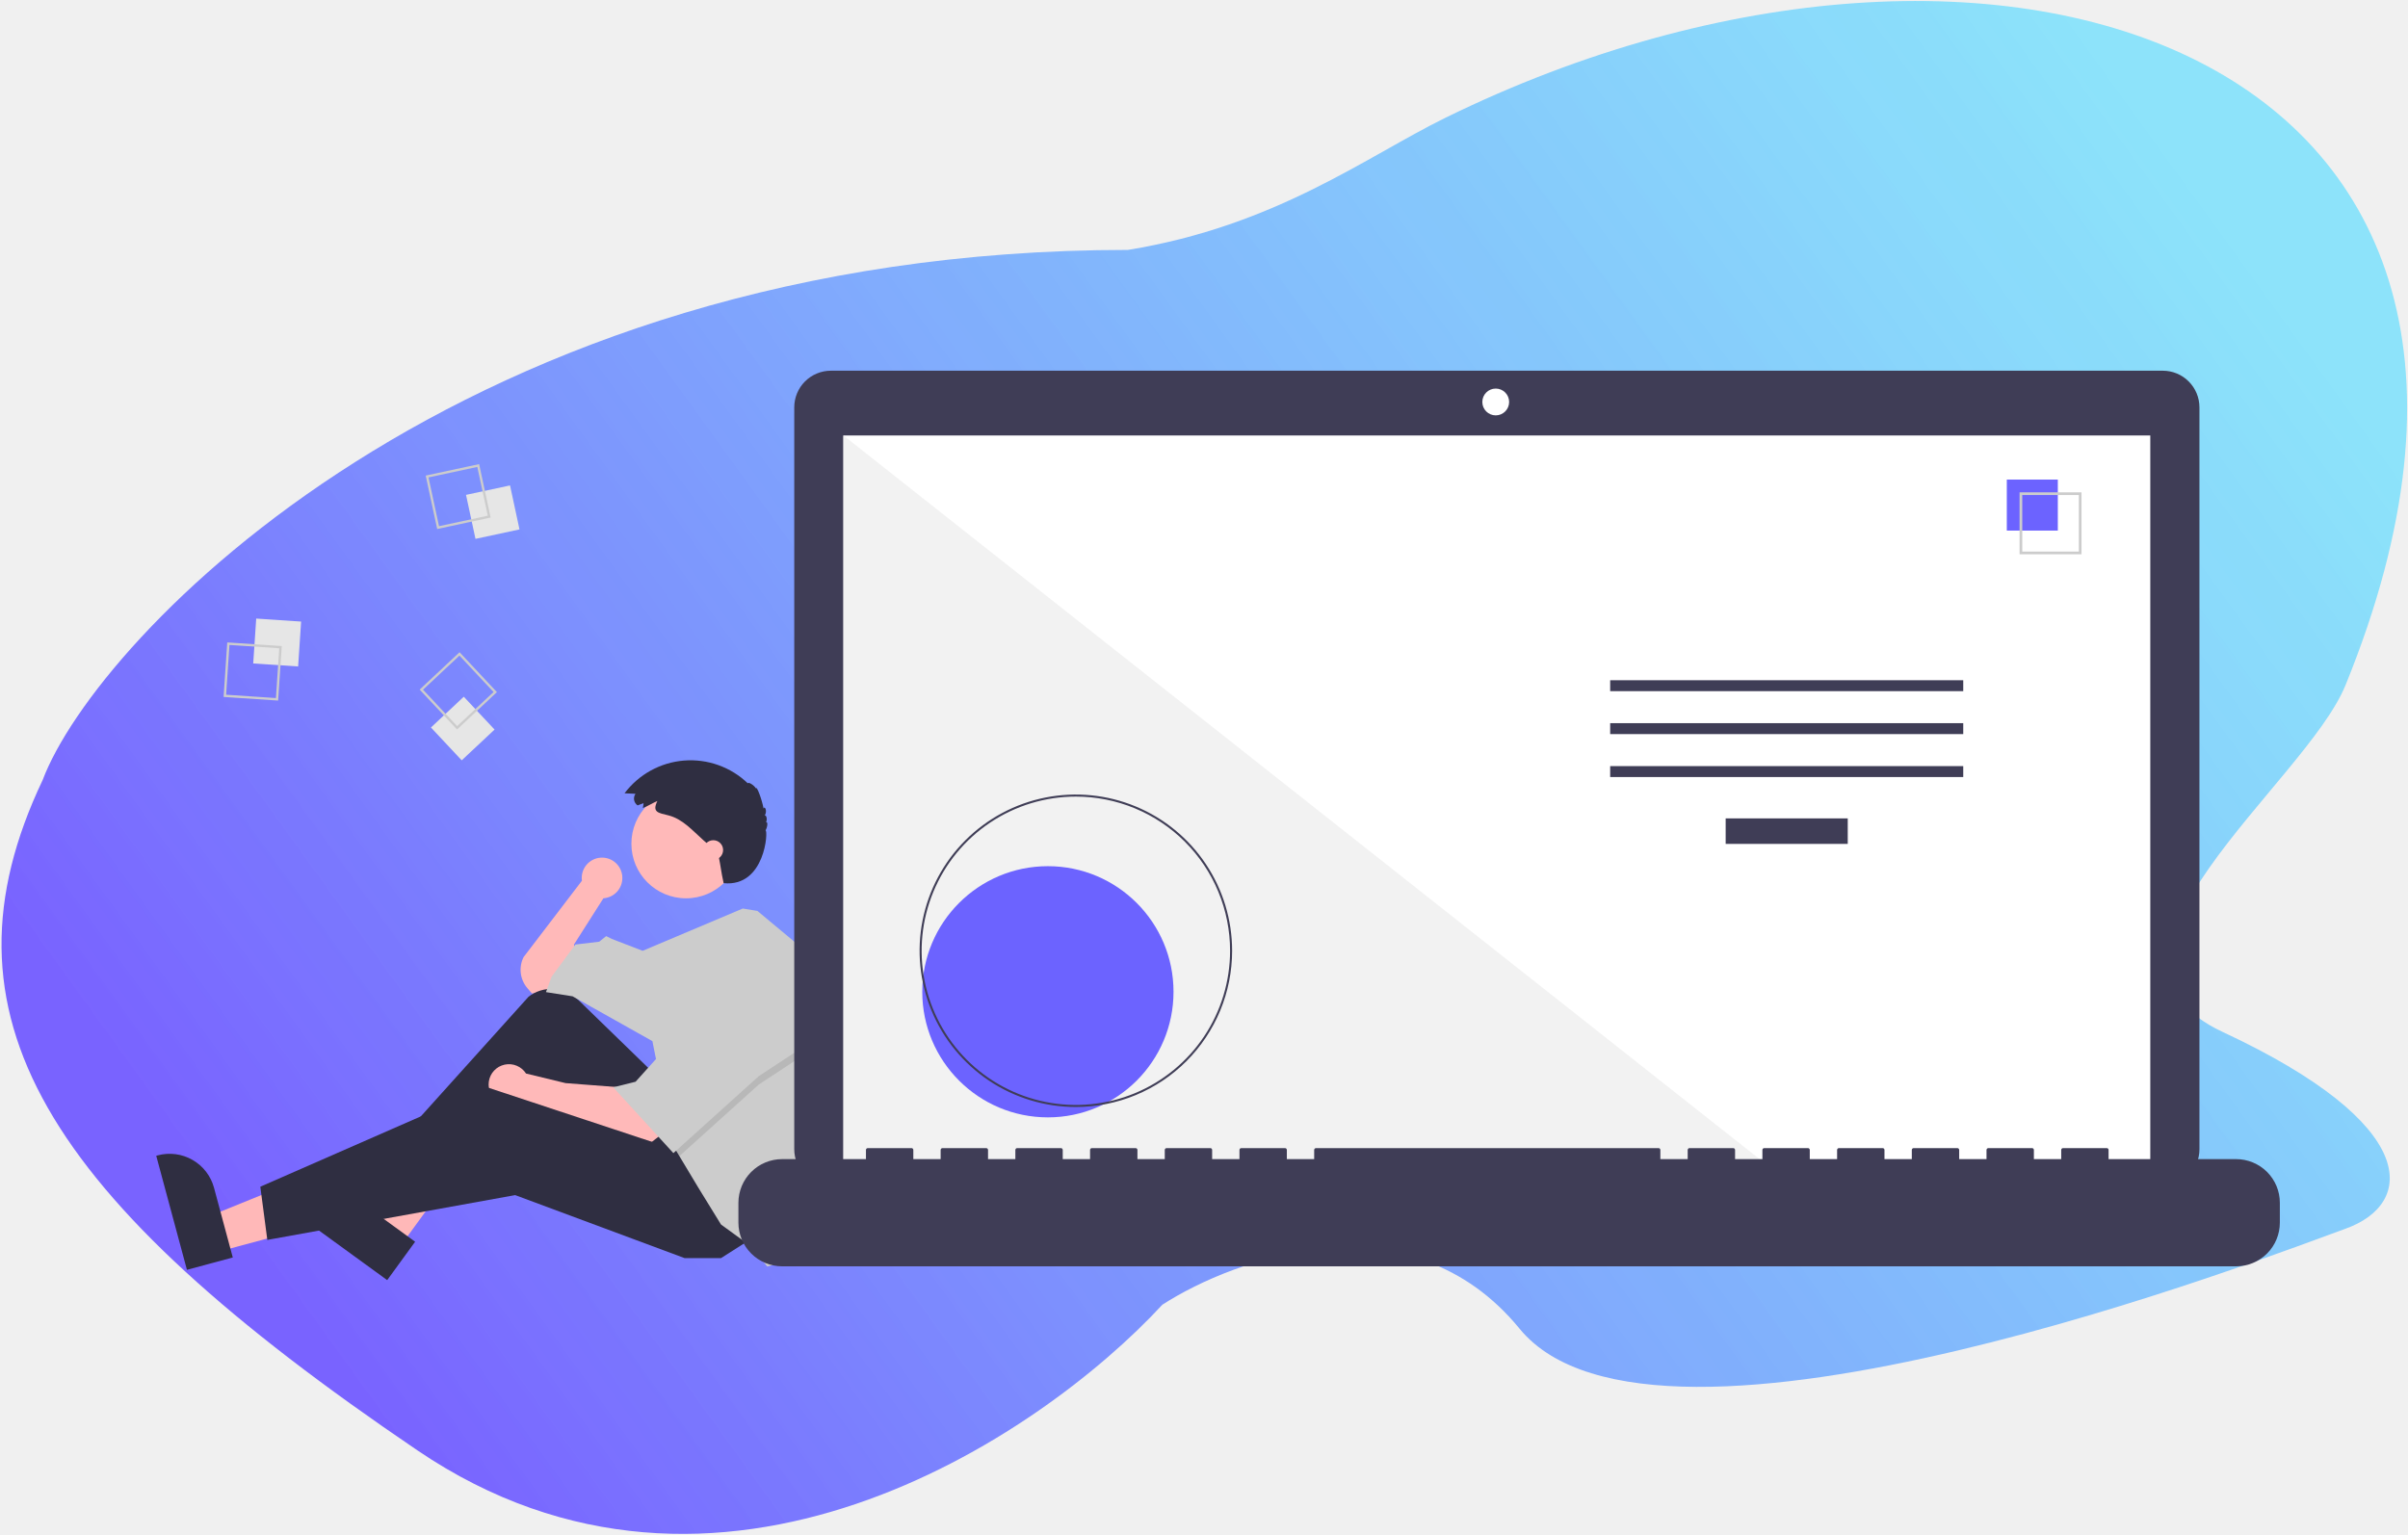
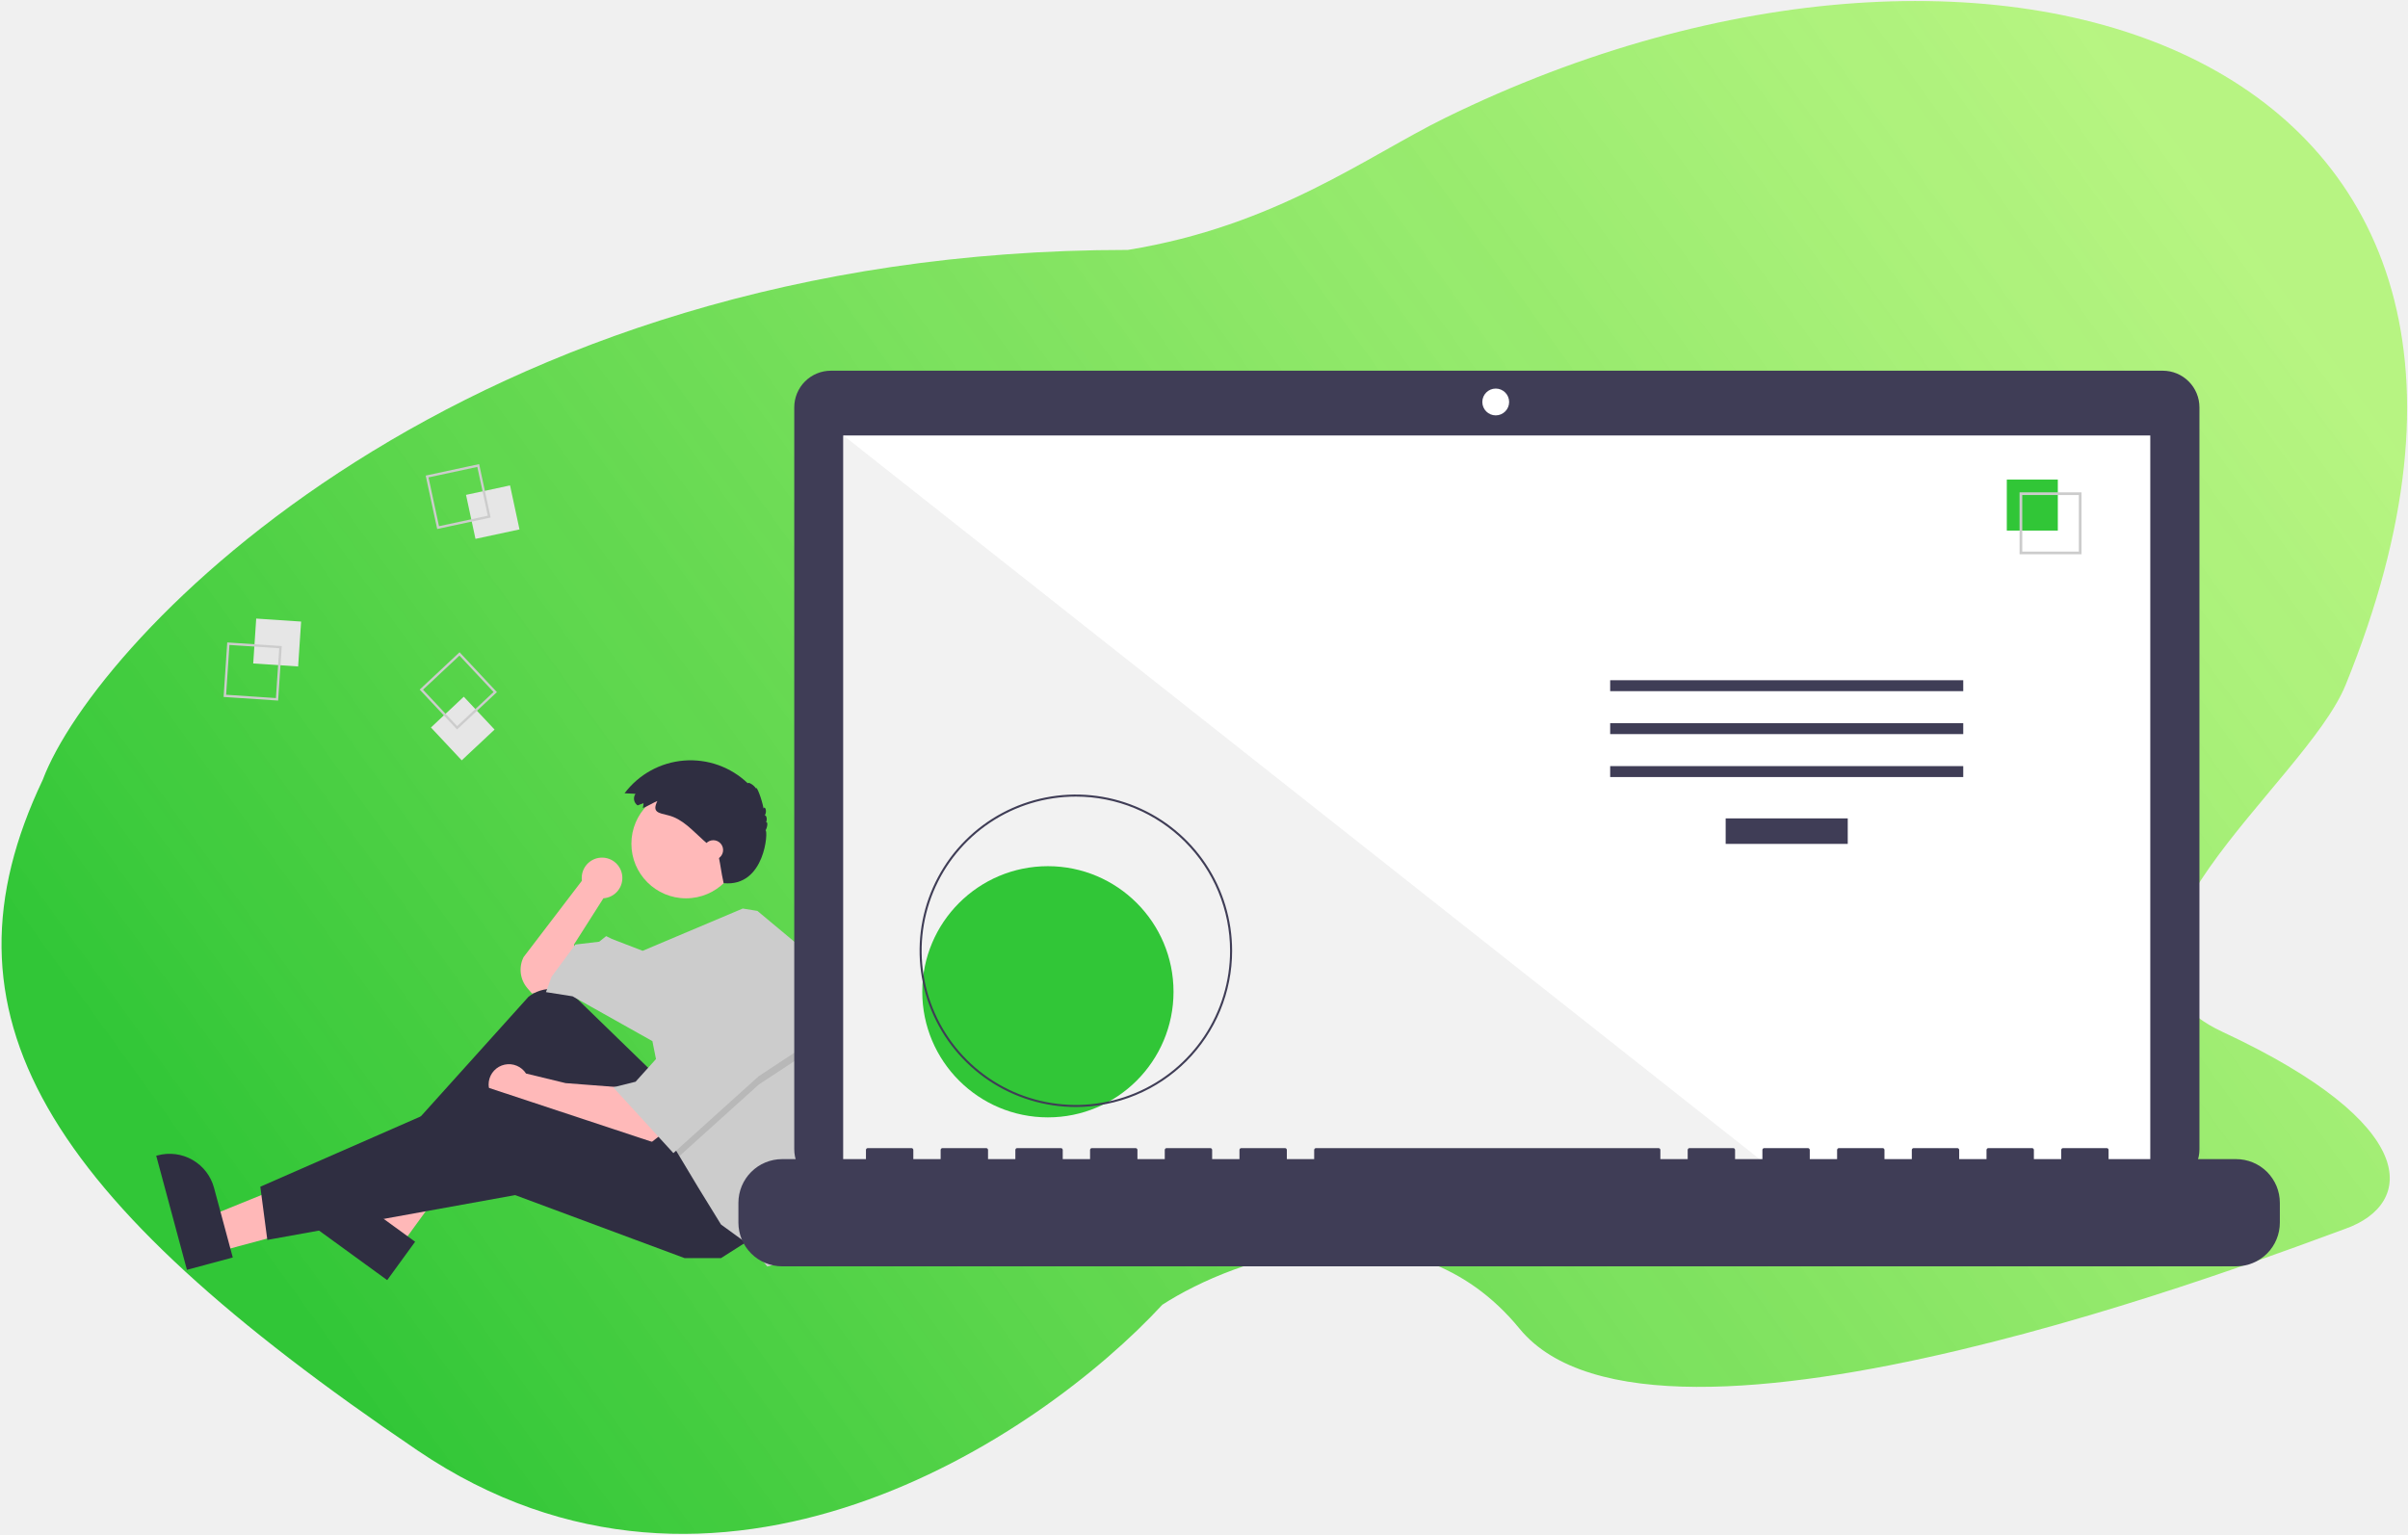
<svg xmlns="http://www.w3.org/2000/svg" width="1156" height="737" viewBox="0 0 1156 737" fill="none">
  <g id="undraw_Code_thinking_re_gka2 1">
    <path id="bg-splash" d="M541.5 120C221.5 120 46 306.667 20.5 374.5C-33 487 20.5 574.5 200.5 696.5C344.5 794.1 498.833 690.5 558 626.5C593.333 603.667 677.1 574 729.5 638C795 718 1092.5 602 1126 590C1159.5 578 1162.5 540 1067 495.5C990.6 459.9 1106.64 376.5 1126 329C1250.5 23.5 957.955 -72.907 694 56.5C656 75.13 612.7 108.4 541.5 120Z" fill="url(#paint0_linear)" />
    <g id="body">
-       <path id="Vector" d="M298.77 421.614C298.78 420.274 298.512 418.946 297.986 417.714C297.459 416.481 296.683 415.371 295.708 414.451C294.733 413.532 293.578 412.823 292.317 412.37C291.056 411.917 289.714 411.729 288.377 411.817C287.04 411.905 285.735 412.268 284.544 412.884C283.353 413.499 282.302 414.353 281.456 415.393C280.61 416.432 279.988 417.635 279.628 418.926C279.267 420.217 279.177 421.569 279.363 422.896L251.348 459.582C250.153 461.973 249.69 464.663 250.016 467.316C250.343 469.969 251.445 472.467 253.184 474.496L255.382 477.06L265.465 475.043L276.893 464.96L275.548 453.532L289.665 431.349L289.647 431.333C292.118 431.176 294.436 430.083 296.131 428.278C297.825 426.473 298.769 424.09 298.77 421.614V421.614Z" fill="#FFB9B9" />
+       <path id="Vector" d="M298.77 421.614C298.78 420.274 298.512 418.946 297.986 417.714C297.459 416.481 296.683 415.371 295.708 414.451C294.733 413.532 293.578 412.823 292.317 412.37C291.056 411.917 289.714 411.729 288.377 411.817C287.04 411.905 285.735 412.268 284.544 412.884C283.353 413.499 282.302 414.353 281.456 415.393C280.61 416.432 279.988 417.635 279.628 418.926C279.267 420.217 279.177 421.569 279.363 422.896L251.348 459.582C250.153 461.973 249.69 464.663 250.016 467.316C250.343 469.969 251.445 472.467 253.184 474.496L255.382 477.06L265.465 475.043L276.893 464.96L275.548 453.532L289.665 431.349L289.647 431.333C292.118 431.176 294.436 430.083 296.131 428.278C297.825 426.473 298.769 424.09 298.77 421.614Z" fill="#FFB9B9" />
      <path id="Vector_2" d="M105.041 600.968L100.468 583.984L163.8 558.265L170.549 583.331L105.041 600.968Z" fill="#FFB8B8" />
      <path id="Vector_3" d="M89.744 609.732L75 554.97L75.693 554.783C81.346 553.261 87.372 554.047 92.445 556.968C97.519 559.889 101.224 564.706 102.747 570.358L102.747 570.36L111.752 603.807L89.744 609.732Z" fill="#2F2E41" />
      <path id="Vector_4" d="M192.278 598.254L178.054 587.91L211.185 528.121L232.179 543.388L192.278 598.254Z" fill="#FFB8B8" />
      <path id="Vector_5" d="M185.879 614.681L140.013 581.326L140.435 580.746C143.878 576.011 149.061 572.838 154.843 571.925C160.626 571.012 166.534 572.433 171.269 575.875L171.271 575.876L199.284 596.249L185.879 614.681Z" fill="#2F2E41" />
      <path id="Vector_6" d="M313.192 514.704L277.397 479.932C274.273 476.897 270.159 475.092 265.81 474.849C261.462 474.606 257.172 475.942 253.729 478.609L186.143 553.693L192.193 563.104L256.726 519.41L300.42 576.548L342.098 555.71L313.192 514.704Z" fill="#2F2E41" />
      <path id="Vector_7" d="M297.731 522.099L271.515 520.082L252.529 515.479C251.456 513.806 249.898 512.501 248.064 511.737C246.229 510.974 244.205 510.79 242.262 511.209C240.319 511.628 238.551 512.63 237.194 514.082C235.837 515.534 234.956 517.365 234.668 519.331C234.381 521.298 234.701 523.305 235.586 525.084C236.47 526.864 237.878 528.33 239.619 529.288C241.361 530.245 243.353 530.648 245.329 530.442C247.306 530.236 249.172 529.431 250.679 528.135L250.676 528.149L262.104 532.854L311.176 549.66L317.226 544.954L297.731 522.099Z" fill="#FFB9B9" />
      <path id="Vector_8" d="M360.92 594.699L346.131 604.11H328.653L247.315 573.86L128.332 595.371L124.971 569.826L233.871 522.099L329.326 553.693L360.92 594.699Z" fill="#2F2E41" />
-       <path id="Vector_9" d="M397.159 509.804C397.159 525.626 394.666 541.349 389.772 556.395L387.809 562.432L378.398 605.454L368.315 608.143L360.92 598.732L346.131 587.976L335.376 570.499L326.153 555.132L323.276 550.332L313.192 499.915L274.876 478.404L262.104 476.388L264.793 468.993L276.22 453.532L287.648 452.188L291.009 449.499L293.698 450.843L308.521 456.553L356.578 436.249L363.609 437.399L387.809 457.566C393.995 474.287 397.161 491.975 397.159 509.804V509.804Z" fill="#CCCCCC" />
+       <path id="Vector_9" d="M397.159 509.804C397.159 525.626 394.666 541.349 389.772 556.395L387.809 562.432L378.398 605.454L368.315 608.143L360.92 598.732L346.131 587.976L335.376 570.499L326.153 555.132L323.276 550.332L313.192 499.915L274.876 478.404L262.104 476.388L264.793 468.993L276.22 453.532L287.648 452.188L291.009 449.499L293.698 450.843L308.521 456.553L356.578 436.249L363.609 437.399L387.809 457.566C393.995 474.287 397.161 491.975 397.159 509.804Z" fill="#CCCCCC" />
      <path id="Vector_10" opacity="0.1" d="M389.825 503.949L364.281 520.754L326.153 555.131L323.276 550.332L315.209 509.999H317.226L338.065 471.683L389.825 503.949Z" fill="black" />
      <path id="Vector_11" d="M338.065 467.649L317.226 505.965L305.126 519.41L294.371 522.099L323.276 553.693L364.281 516.721L389.825 499.915L338.065 467.649Z" fill="#CCCCCC" />
    </g>
    <g id="head">
      <path id="Vector_12" d="M329.326 431.349C343.805 431.349 355.542 419.611 355.542 405.132C355.542 390.653 343.805 378.916 329.326 378.916C314.847 378.916 303.109 390.653 303.109 405.132C303.109 419.611 314.847 431.349 329.326 431.349Z" fill="#FFB9B9" />
      <path id="Vector_13" d="M308.935 385.639L306.094 386.732C305.663 386.44 305.293 386.066 305.007 385.631C304.72 385.197 304.522 384.71 304.423 384.198C304.325 383.687 304.328 383.161 304.433 382.651C304.538 382.141 304.742 381.657 305.034 381.225C305.049 381.203 305.065 381.18 305.08 381.158L299.831 380.912C303.201 376.425 307.485 372.704 312.4 369.995C317.316 367.287 322.75 365.653 328.344 365.203C333.938 364.752 339.564 365.494 344.849 367.38C350.135 369.266 354.96 372.253 359.005 376.143C359.244 375.32 361.849 376.921 362.912 378.545C363.27 377.206 365.713 383.68 366.577 388.257C366.977 386.733 368.514 389.193 367.167 391.554C368.021 391.429 368.406 393.613 367.746 394.83C368.68 394.391 368.522 396.999 367.509 398.741C368.842 398.623 367.396 426.072 347.396 424.072C346.003 417.675 346.396 418.072 344.756 409.846C343.993 409.036 343.157 408.298 342.323 407.562L337.81 403.578C332.563 398.946 327.79 393.23 320.799 391.499C315.996 390.309 312.958 390.04 315.576 384.627C313.211 385.614 311.002 387.082 308.615 387.999C308.647 387.242 308.981 386.396 308.935 385.639Z" fill="#2F2E41" />
      <path id="Vector_14" d="M342.434 412.863C345.033 412.863 347.14 410.756 347.14 408.157C347.14 405.559 345.033 403.452 342.434 403.452C339.835 403.452 337.729 405.559 337.729 408.157C337.729 410.756 339.835 412.863 342.434 412.863Z" fill="#FFB9B9" />
    </g>
    <g id="thought-3">
      <path id="Vector_15" d="M222.65 334.547L206.878 349.32L221.651 365.092L237.423 350.319L222.65 334.547Z" fill="#E6E6E6" />
      <path id="Vector_16" d="M238.557 332.337L219.405 350.276L201.466 331.124L220.618 313.186L238.557 332.337ZM219.458 348.663L236.944 332.285L220.565 314.798L203.079 331.177L219.458 348.663Z" fill="#CCCCCC" />
    </g>
    <g id="thought-2">
      <path id="Vector_17" d="M122.998 297.022L121.562 318.585L143.124 320.021L144.56 298.458L122.998 297.022Z" fill="#E6E6E6" />
      <path id="Vector_18" d="M109.086 308.472L135.268 310.216L133.525 336.398L107.342 334.655L109.086 308.472ZM134.054 311.278L110.148 309.686L108.556 333.592L132.462 335.184L134.054 311.278Z" fill="#CCCCCC" />
    </g>
    <g id="thought-1">
      <path id="Vector_19" d="M244.85 233.084L223.722 237.623L228.262 258.751L249.39 254.212L244.85 233.084Z" fill="#E6E6E6" />
      <path id="Vector_20" d="M230.02 222.85L235.533 248.505L209.878 254.018L204.365 228.363L230.02 222.85ZM234.178 247.63L229.145 224.205L205.72 229.238L210.754 252.663L234.178 247.63Z" fill="#CCCCCC" />
    </g>
    <g id="computer">
-       <path id="Vector_21" d="M1038.28 178H398.894C396.583 178 394.295 178.455 392.16 179.34C390.025 180.224 388.084 181.52 386.45 183.154C384.816 184.789 383.52 186.729 382.635 188.864C381.751 190.999 381.296 193.287 381.296 195.598V551.851C381.296 554.162 381.751 556.45 382.635 558.585C383.52 560.721 384.816 562.661 386.45 564.295C388.084 565.929 390.025 567.225 392.16 568.11C394.295 568.994 396.583 569.449 398.894 569.449H1038.28C1042.94 569.449 1047.42 567.595 1050.72 564.295C1054.02 560.994 1055.88 556.518 1055.88 551.851V195.598C1055.88 190.931 1054.02 186.455 1050.72 183.154C1047.42 179.854 1042.94 178 1038.28 178V178Z" fill="#3F3D56" />
+       <path id="Vector_21" d="M1038.28 178H398.894C396.583 178 394.295 178.455 392.16 179.34C390.025 180.224 388.084 181.52 386.45 183.154C384.816 184.789 383.52 186.729 382.635 188.864C381.751 190.999 381.296 193.287 381.296 195.598V551.851C381.296 554.162 381.751 556.45 382.635 558.585C383.52 560.721 384.816 562.661 386.45 564.295C388.084 565.929 390.025 567.225 392.16 568.11C394.295 568.994 396.583 569.449 398.894 569.449H1038.28C1042.94 569.449 1047.42 567.595 1050.72 564.295C1054.02 560.994 1055.88 556.518 1055.88 551.851V195.598C1055.88 190.931 1054.02 186.455 1050.72 183.154C1047.42 179.854 1042.94 178 1038.28 178Z" fill="#3F3D56" />
      <path id="Vector_22" d="M1032.28 209.101H404.89V563.014H1032.28V209.101Z" fill="white" />
      <path id="Vector_23" d="M718.049 199.449C721.603 199.449 724.484 196.568 724.484 193.014C724.484 189.461 721.603 186.58 718.049 186.58C714.496 186.58 711.615 189.461 711.615 193.014C711.615 196.568 714.496 199.449 718.049 199.449Z" fill="white" />
      <path id="Vector_24" d="M852.858 563.015H404.89V209.102L852.858 563.015Z" fill="#F2F2F2" />
-       <path id="Vector_25" d="M1073.49 556.58H1012.26V552.168C1012.26 552.053 1012.24 551.94 1012.2 551.833C1012.15 551.727 1012.09 551.631 1012.01 551.55C1011.92 551.468 1011.83 551.404 1011.72 551.36C1011.62 551.316 1011.5 551.293 1011.39 551.293H990.394C990.279 551.293 990.166 551.316 990.06 551.36C989.953 551.404 989.857 551.468 989.776 551.55C989.694 551.631 989.63 551.727 989.586 551.833C989.542 551.939 989.52 552.053 989.52 552.168V556.58H976.399V552.168C976.399 552.053 976.376 551.94 976.332 551.833C976.289 551.727 976.224 551.631 976.143 551.55C976.062 551.468 975.965 551.404 975.859 551.36C975.753 551.316 975.639 551.293 975.524 551.293H954.532C954.417 551.293 954.303 551.316 954.197 551.36C954.091 551.404 953.994 551.468 953.913 551.55C953.832 551.631 953.767 551.727 953.723 551.833C953.679 551.94 953.657 552.053 953.657 552.168V552.168V556.58H940.536V552.168C940.536 552.053 940.514 551.94 940.47 551.833C940.426 551.727 940.361 551.631 940.28 551.55C940.199 551.468 940.102 551.404 939.996 551.36C939.89 551.316 939.776 551.293 939.662 551.293H918.669C918.554 551.293 918.44 551.316 918.334 551.36C918.228 551.404 918.131 551.468 918.05 551.55C917.969 551.631 917.904 551.727 917.86 551.833C917.816 551.94 917.794 552.053 917.794 552.168V552.168V556.58H904.673V552.168C904.673 552.053 904.651 551.94 904.607 551.833C904.563 551.727 904.498 551.631 904.417 551.55C904.336 551.468 904.24 551.404 904.133 551.36C904.027 551.316 903.914 551.293 903.799 551.293H882.806C882.691 551.293 882.577 551.316 882.471 551.36C882.365 551.404 882.268 551.468 882.187 551.55C882.106 551.631 882.042 551.727 881.998 551.833C881.954 551.939 881.931 552.053 881.931 552.168V556.58H868.811V552.168C868.811 552.053 868.788 551.94 868.744 551.833C868.7 551.727 868.636 551.631 868.554 551.55C868.473 551.468 868.377 551.404 868.271 551.36C868.164 551.316 868.051 551.293 867.936 551.293H846.943C846.828 551.293 846.714 551.316 846.608 551.36C846.502 551.404 846.406 551.468 846.324 551.55C846.243 551.631 846.179 551.727 846.135 551.833C846.091 551.94 846.068 552.053 846.068 552.168V552.168V556.58H832.948V552.168C832.948 552.053 832.925 551.94 832.881 551.833C832.837 551.727 832.773 551.631 832.691 551.55C832.61 551.468 832.514 551.404 832.408 551.36C832.301 551.316 832.188 551.293 832.073 551.293H811.08C810.965 551.293 810.851 551.316 810.745 551.36C810.639 551.404 810.543 551.468 810.461 551.55C810.38 551.631 810.316 551.727 810.272 551.833C810.228 551.94 810.205 552.053 810.205 552.168V552.168V556.58H797.085V552.168C797.085 552.053 797.062 551.94 797.018 551.833C796.974 551.727 796.91 551.631 796.829 551.55C796.747 551.468 796.651 551.404 796.545 551.36C796.439 551.316 796.325 551.293 796.21 551.293H631.766C631.651 551.293 631.537 551.316 631.431 551.36C631.325 551.404 631.228 551.468 631.147 551.55C631.066 551.631 631.001 551.727 630.957 551.833C630.913 551.94 630.891 552.053 630.891 552.168V552.168V556.58H617.77V552.168C617.77 552.053 617.748 551.94 617.704 551.833C617.66 551.727 617.595 551.631 617.514 551.55C617.433 551.468 617.336 551.404 617.23 551.36C617.124 551.316 617.01 551.293 616.896 551.293H595.903C595.788 551.293 595.674 551.316 595.568 551.36C595.462 551.404 595.365 551.468 595.284 551.55C595.203 551.631 595.139 551.727 595.095 551.833C595.051 551.94 595.028 552.053 595.028 552.168V552.168V556.58H581.907V552.168C581.907 552.053 581.885 551.94 581.841 551.833C581.797 551.727 581.732 551.631 581.651 551.55C581.57 551.468 581.474 551.404 581.368 551.36C581.261 551.316 581.148 551.293 581.033 551.293H560.04C559.925 551.293 559.811 551.316 559.705 551.36C559.599 551.404 559.503 551.468 559.421 551.55C559.34 551.631 559.276 551.727 559.232 551.833C559.188 551.94 559.165 552.053 559.165 552.168V552.168V556.58H546.045V552.168C546.045 552.053 546.022 551.94 545.978 551.833C545.934 551.727 545.87 551.631 545.788 551.55C545.707 551.468 545.611 551.404 545.505 551.36C545.398 551.316 545.285 551.293 545.17 551.293H524.177C524.062 551.293 523.948 551.316 523.842 551.36C523.736 551.404 523.64 551.468 523.558 551.55C523.477 551.631 523.413 551.727 523.369 551.833C523.325 551.94 523.302 552.053 523.302 552.168V552.168V556.58H510.182V552.168C510.182 552.053 510.159 551.94 510.115 551.833C510.071 551.727 510.007 551.631 509.925 551.55C509.844 551.468 509.748 551.404 509.642 551.36C509.536 551.316 509.422 551.293 509.307 551.293H488.314C488.199 551.293 488.085 551.316 487.979 551.36C487.873 551.404 487.777 551.468 487.696 551.55C487.614 551.631 487.55 551.727 487.506 551.833C487.462 551.94 487.439 552.053 487.439 552.168V552.168V556.58H474.319V552.168C474.319 552.053 474.296 551.94 474.252 551.833C474.208 551.727 474.144 551.631 474.063 551.55C473.981 551.468 473.885 551.404 473.779 551.36C473.673 551.316 473.559 551.293 473.444 551.293H452.451C452.219 551.293 451.997 551.386 451.833 551.55C451.669 551.714 451.576 551.936 451.576 552.168V556.58H438.456V552.168C438.456 552.053 438.433 551.94 438.389 551.833C438.345 551.727 438.281 551.631 438.2 551.55C438.118 551.468 438.022 551.404 437.916 551.36C437.81 551.316 437.696 551.293 437.581 551.293H416.588C416.356 551.293 416.134 551.386 415.97 551.55C415.806 551.714 415.714 551.936 415.714 552.168V556.58H375.477C369.909 556.58 364.57 558.791 360.633 562.728C356.696 566.665 354.484 572.005 354.484 577.573V587.065C354.484 592.633 356.696 597.972 360.633 601.909C364.57 605.846 369.909 608.058 375.477 608.058H1073.49C1079.06 608.058 1084.4 605.846 1088.34 601.909C1092.27 597.972 1094.48 592.633 1094.48 587.065V577.573C1094.48 574.816 1093.94 572.086 1092.89 569.539C1091.83 566.992 1090.28 564.678 1088.34 562.728C1086.39 560.779 1084.07 559.233 1081.52 558.178C1078.98 557.123 1076.25 556.58 1073.49 556.58V556.58Z" fill="#3F3D56" />
+       <path id="Vector_25" d="M1073.49 556.58H1012.26V552.168C1012.26 552.053 1012.24 551.94 1012.2 551.833C1012.15 551.727 1012.09 551.631 1012.01 551.55C1011.92 551.468 1011.83 551.404 1011.72 551.36C1011.62 551.316 1011.5 551.293 1011.39 551.293H990.394C990.279 551.293 990.166 551.316 990.06 551.36C989.953 551.404 989.857 551.468 989.776 551.55C989.694 551.631 989.63 551.727 989.586 551.833C989.542 551.939 989.52 552.053 989.52 552.168V556.58H976.399V552.168C976.399 552.053 976.376 551.94 976.332 551.833C976.289 551.727 976.224 551.631 976.143 551.55C976.062 551.468 975.965 551.404 975.859 551.36C975.753 551.316 975.639 551.293 975.524 551.293H954.532C954.417 551.293 954.303 551.316 954.197 551.36C954.091 551.404 953.994 551.468 953.913 551.55C953.832 551.631 953.767 551.727 953.723 551.833C953.679 551.94 953.657 552.053 953.657 552.168V556.58H940.536V552.168C940.536 552.053 940.514 551.94 940.47 551.833C940.426 551.727 940.361 551.631 940.28 551.55C940.199 551.468 940.102 551.404 939.996 551.36C939.89 551.316 939.776 551.293 939.662 551.293H918.669C918.554 551.293 918.44 551.316 918.334 551.36C918.228 551.404 918.131 551.468 918.05 551.55C917.969 551.631 917.904 551.727 917.86 551.833C917.816 551.94 917.794 552.053 917.794 552.168V556.58H904.673V552.168C904.673 552.053 904.651 551.94 904.607 551.833C904.563 551.727 904.498 551.631 904.417 551.55C904.336 551.468 904.24 551.404 904.133 551.36C904.027 551.316 903.914 551.293 903.799 551.293H882.806C882.691 551.293 882.577 551.316 882.471 551.36C882.365 551.404 882.268 551.468 882.187 551.55C882.106 551.631 882.042 551.727 881.998 551.833C881.954 551.939 881.931 552.053 881.931 552.168V556.58H868.811V552.168C868.811 552.053 868.788 551.94 868.744 551.833C868.7 551.727 868.636 551.631 868.554 551.55C868.473 551.468 868.377 551.404 868.271 551.36C868.164 551.316 868.051 551.293 867.936 551.293H846.943C846.828 551.293 846.714 551.316 846.608 551.36C846.502 551.404 846.406 551.468 846.324 551.55C846.243 551.631 846.179 551.727 846.135 551.833C846.091 551.94 846.068 552.053 846.068 552.168V556.58H832.948V552.168C832.948 552.053 832.925 551.94 832.881 551.833C832.837 551.727 832.773 551.631 832.691 551.55C832.61 551.468 832.514 551.404 832.408 551.36C832.302 551.316 832.188 551.293 832.073 551.293H811.08C810.965 551.293 810.851 551.316 810.745 551.36C810.639 551.404 810.543 551.468 810.461 551.55C810.38 551.631 810.316 551.727 810.272 551.833C810.228 551.94 810.205 552.053 810.205 552.168V556.58H797.085V552.168C797.085 552.053 797.062 551.94 797.018 551.833C796.974 551.727 796.91 551.631 796.829 551.55C796.747 551.468 796.651 551.404 796.545 551.36C796.439 551.316 796.325 551.293 796.21 551.293H631.766C631.651 551.293 631.537 551.316 631.431 551.36C631.325 551.404 631.228 551.468 631.147 551.55C631.066 551.631 631.001 551.727 630.957 551.833C630.913 551.94 630.891 552.053 630.891 552.168V556.58H617.77V552.168C617.77 552.053 617.748 551.94 617.704 551.833C617.66 551.727 617.595 551.631 617.514 551.55C617.433 551.468 617.336 551.404 617.23 551.36C617.124 551.316 617.01 551.293 616.896 551.293H595.903C595.788 551.293 595.674 551.316 595.568 551.36C595.462 551.404 595.365 551.468 595.284 551.55C595.203 551.631 595.139 551.727 595.095 551.833C595.051 551.94 595.028 552.053 595.028 552.168V556.58H581.907V552.168C581.907 552.053 581.885 551.94 581.841 551.833C581.797 551.727 581.732 551.631 581.651 551.55C581.57 551.468 581.474 551.404 581.368 551.36C581.261 551.316 581.148 551.293 581.033 551.293H560.04C559.925 551.293 559.811 551.316 559.705 551.36C559.599 551.404 559.503 551.468 559.421 551.55C559.34 551.631 559.276 551.727 559.232 551.833C559.188 551.94 559.165 552.053 559.165 552.168V556.58H546.045V552.168C546.045 552.053 546.022 551.94 545.978 551.833C545.934 551.727 545.87 551.631 545.788 551.55C545.707 551.468 545.611 551.404 545.505 551.36C545.398 551.316 545.285 551.293 545.17 551.293H524.177C524.062 551.293 523.948 551.316 523.842 551.36C523.736 551.404 523.64 551.468 523.558 551.55C523.477 551.631 523.413 551.727 523.369 551.833C523.325 551.94 523.302 552.053 523.302 552.168V556.58H510.182V552.168C510.182 552.053 510.159 551.94 510.115 551.833C510.071 551.727 510.007 551.631 509.925 551.55C509.844 551.468 509.748 551.404 509.642 551.36C509.536 551.316 509.422 551.293 509.307 551.293H488.314C488.199 551.293 488.085 551.316 487.979 551.36C487.873 551.404 487.777 551.468 487.696 551.55C487.614 551.631 487.55 551.727 487.506 551.833C487.462 551.94 487.439 552.053 487.439 552.168V556.58H474.319V552.168C474.319 552.053 474.296 551.94 474.252 551.833C474.208 551.727 474.144 551.631 474.063 551.55C473.981 551.468 473.885 551.404 473.779 551.36C473.673 551.316 473.559 551.293 473.444 551.293H452.451C452.219 551.293 451.997 551.386 451.833 551.55C451.669 551.714 451.576 551.936 451.576 552.168V556.58H438.456V552.168C438.456 552.053 438.433 551.94 438.389 551.833C438.345 551.727 438.281 551.631 438.2 551.55C438.118 551.468 438.022 551.404 437.916 551.36C437.81 551.316 437.696 551.293 437.581 551.293H416.588C416.356 551.293 416.134 551.386 415.97 551.55C415.806 551.714 415.714 551.936 415.714 552.168V556.58H375.477C369.909 556.58 364.57 558.791 360.633 562.728C356.696 566.665 354.484 572.005 354.484 577.573V587.065C354.484 592.633 356.696 597.972 360.633 601.909C364.57 605.846 369.909 608.058 375.477 608.058H1073.49C1079.06 608.058 1084.4 605.846 1088.34 601.909C1092.27 597.972 1094.48 592.633 1094.48 587.065V577.573C1094.48 574.816 1093.94 572.086 1092.89 569.539C1091.83 566.992 1090.28 564.678 1088.34 562.728C1086.39 560.779 1084.07 559.233 1081.52 558.178C1078.98 557.123 1076.25 556.58 1073.49 556.58Z" fill="#3F3D56" />
    </g>
    <g id="site-content">
-       <path id="Vector_26" d="M503.058 536.531C536.365 536.531 563.365 509.531 563.365 476.224C563.365 442.918 536.365 415.917 503.058 415.917C469.751 415.917 442.751 442.918 442.751 476.224C442.751 509.531 469.751 536.531 503.058 536.531Z" fill="#6C63FF" />
-       <path id="Vector_27" d="M516.483 531.551C501.646 531.551 487.143 527.151 474.806 518.908C462.47 510.665 452.855 498.949 447.177 485.242C441.5 471.535 440.014 456.452 442.909 441.9C445.803 427.348 452.948 413.982 463.439 403.491C473.93 393 487.296 385.855 501.848 382.96C516.4 380.066 531.483 381.552 545.19 387.229C558.898 392.907 570.613 402.522 578.856 414.858C587.099 427.195 591.499 441.698 591.499 456.535C591.499 466.386 589.558 476.141 585.788 485.242C582.019 494.343 576.493 502.613 569.527 509.579C562.561 516.545 554.292 522.07 545.19 525.84C536.089 529.61 526.334 531.551 516.483 531.551V531.551ZM516.483 382.5C501.84 382.5 487.526 386.842 475.351 394.977C463.176 403.112 453.687 414.675 448.083 428.203C442.48 441.731 441.014 456.617 443.87 470.978C446.727 485.34 453.778 498.532 464.132 508.886C474.486 519.24 487.678 526.291 502.039 529.147C516.401 532.004 531.287 530.538 544.815 524.934C558.343 519.331 569.906 509.842 578.041 497.667C586.176 485.492 590.518 471.178 590.518 456.535C590.518 446.812 588.603 437.185 584.883 428.203C581.162 419.22 575.709 411.059 568.834 404.184C561.959 397.309 553.797 391.856 544.815 388.135C535.833 384.415 526.205 382.5 516.483 382.5L516.483 382.5Z" fill="#3F3D56" />
+       <path id="Vector_26" d="M503.058 536.531C536.365 536.531 563.365 509.531 563.365 476.224C563.365 442.918 536.365 415.917 503.058 415.917C469.751 415.917 442.751 442.918 442.751 476.224C442.751 509.531 469.751 536.531 503.058 536.531Z" fill="#31C637" />
+       <path id="Vector_27" d="M516.483 531.551C501.646 531.551 487.143 527.151 474.806 518.908C462.47 510.665 452.855 498.949 447.177 485.242C441.5 471.535 440.014 456.452 442.909 441.9C445.803 427.348 452.948 413.982 463.439 403.491C473.93 393 487.296 385.855 501.848 382.96C516.4 380.066 531.483 381.552 545.19 387.229C558.898 392.907 570.613 402.522 578.856 414.858C587.099 427.195 591.499 441.698 591.499 456.535C591.499 466.386 589.558 476.141 585.788 485.242C582.019 494.343 576.493 502.613 569.527 509.579C562.561 516.545 554.292 522.07 545.19 525.84C536.089 529.61 526.334 531.551 516.483 531.551ZM516.483 382.5C501.84 382.5 487.526 386.842 475.351 394.977C463.176 403.112 453.687 414.675 448.083 428.203C442.48 441.731 441.014 456.617 443.87 470.978C446.727 485.34 453.778 498.532 464.132 508.886C474.486 519.24 487.678 526.291 502.039 529.147C516.401 532.004 531.287 530.538 544.815 524.934C558.343 519.331 569.906 509.842 578.041 497.667C586.176 485.492 590.518 471.178 590.518 456.535C590.518 446.812 588.603 437.185 584.883 428.203C581.162 419.22 575.709 411.059 568.834 404.184C561.959 397.309 553.797 391.856 544.815 388.135C535.833 384.415 526.205 382.5 516.483 382.5L516.483 382.5Z" fill="#3F3D56" />
      <path id="Vector_28" d="M887.042 392.97H828.437V405.215H887.042V392.97Z" fill="#3F3D56" />
      <path id="Vector_29" d="M942.488 326.627H772.991V331.875H942.488V326.627Z" fill="#3F3D56" />
      <path id="Vector_30" d="M942.488 347.246H772.991V352.494H942.488V347.246Z" fill="#3F3D56" />
      <path id="Vector_31" d="M942.488 367.866H772.991V373.114H942.488V367.866Z" fill="#3F3D56" />
-       <path id="Vector_32" d="M987.893 230.282H963.401V254.773H987.893V230.282Z" fill="#6C63FF" />
+       <path id="Vector_32" d="M987.893 230.282H963.401V254.773H987.893V230.282Z" fill="#31C637" />
      <path id="Vector_33" d="M999.264 266.145H969.524V236.405H999.264V266.145ZM970.818 264.852H997.971V237.698H970.817L970.818 264.852Z" fill="#CCCCCC" />
    </g>
  </g>
  <defs>
    <linearGradient id="paint0_linear" x1="1045" y1="69" x2="185" y2="691" gradientUnits="userSpaceOnUse">
-       <stop stop-color="#5CDDFF" stop-opacity="0.67" />
-       <stop offset="1" stop-color="#7963FF" />
+       <stop stop-color="#9BF74C" stop-opacity="0.67" />
+       <stop offset="1" stop-color="#31C637" />
    </linearGradient>
  </defs>
</svg>
